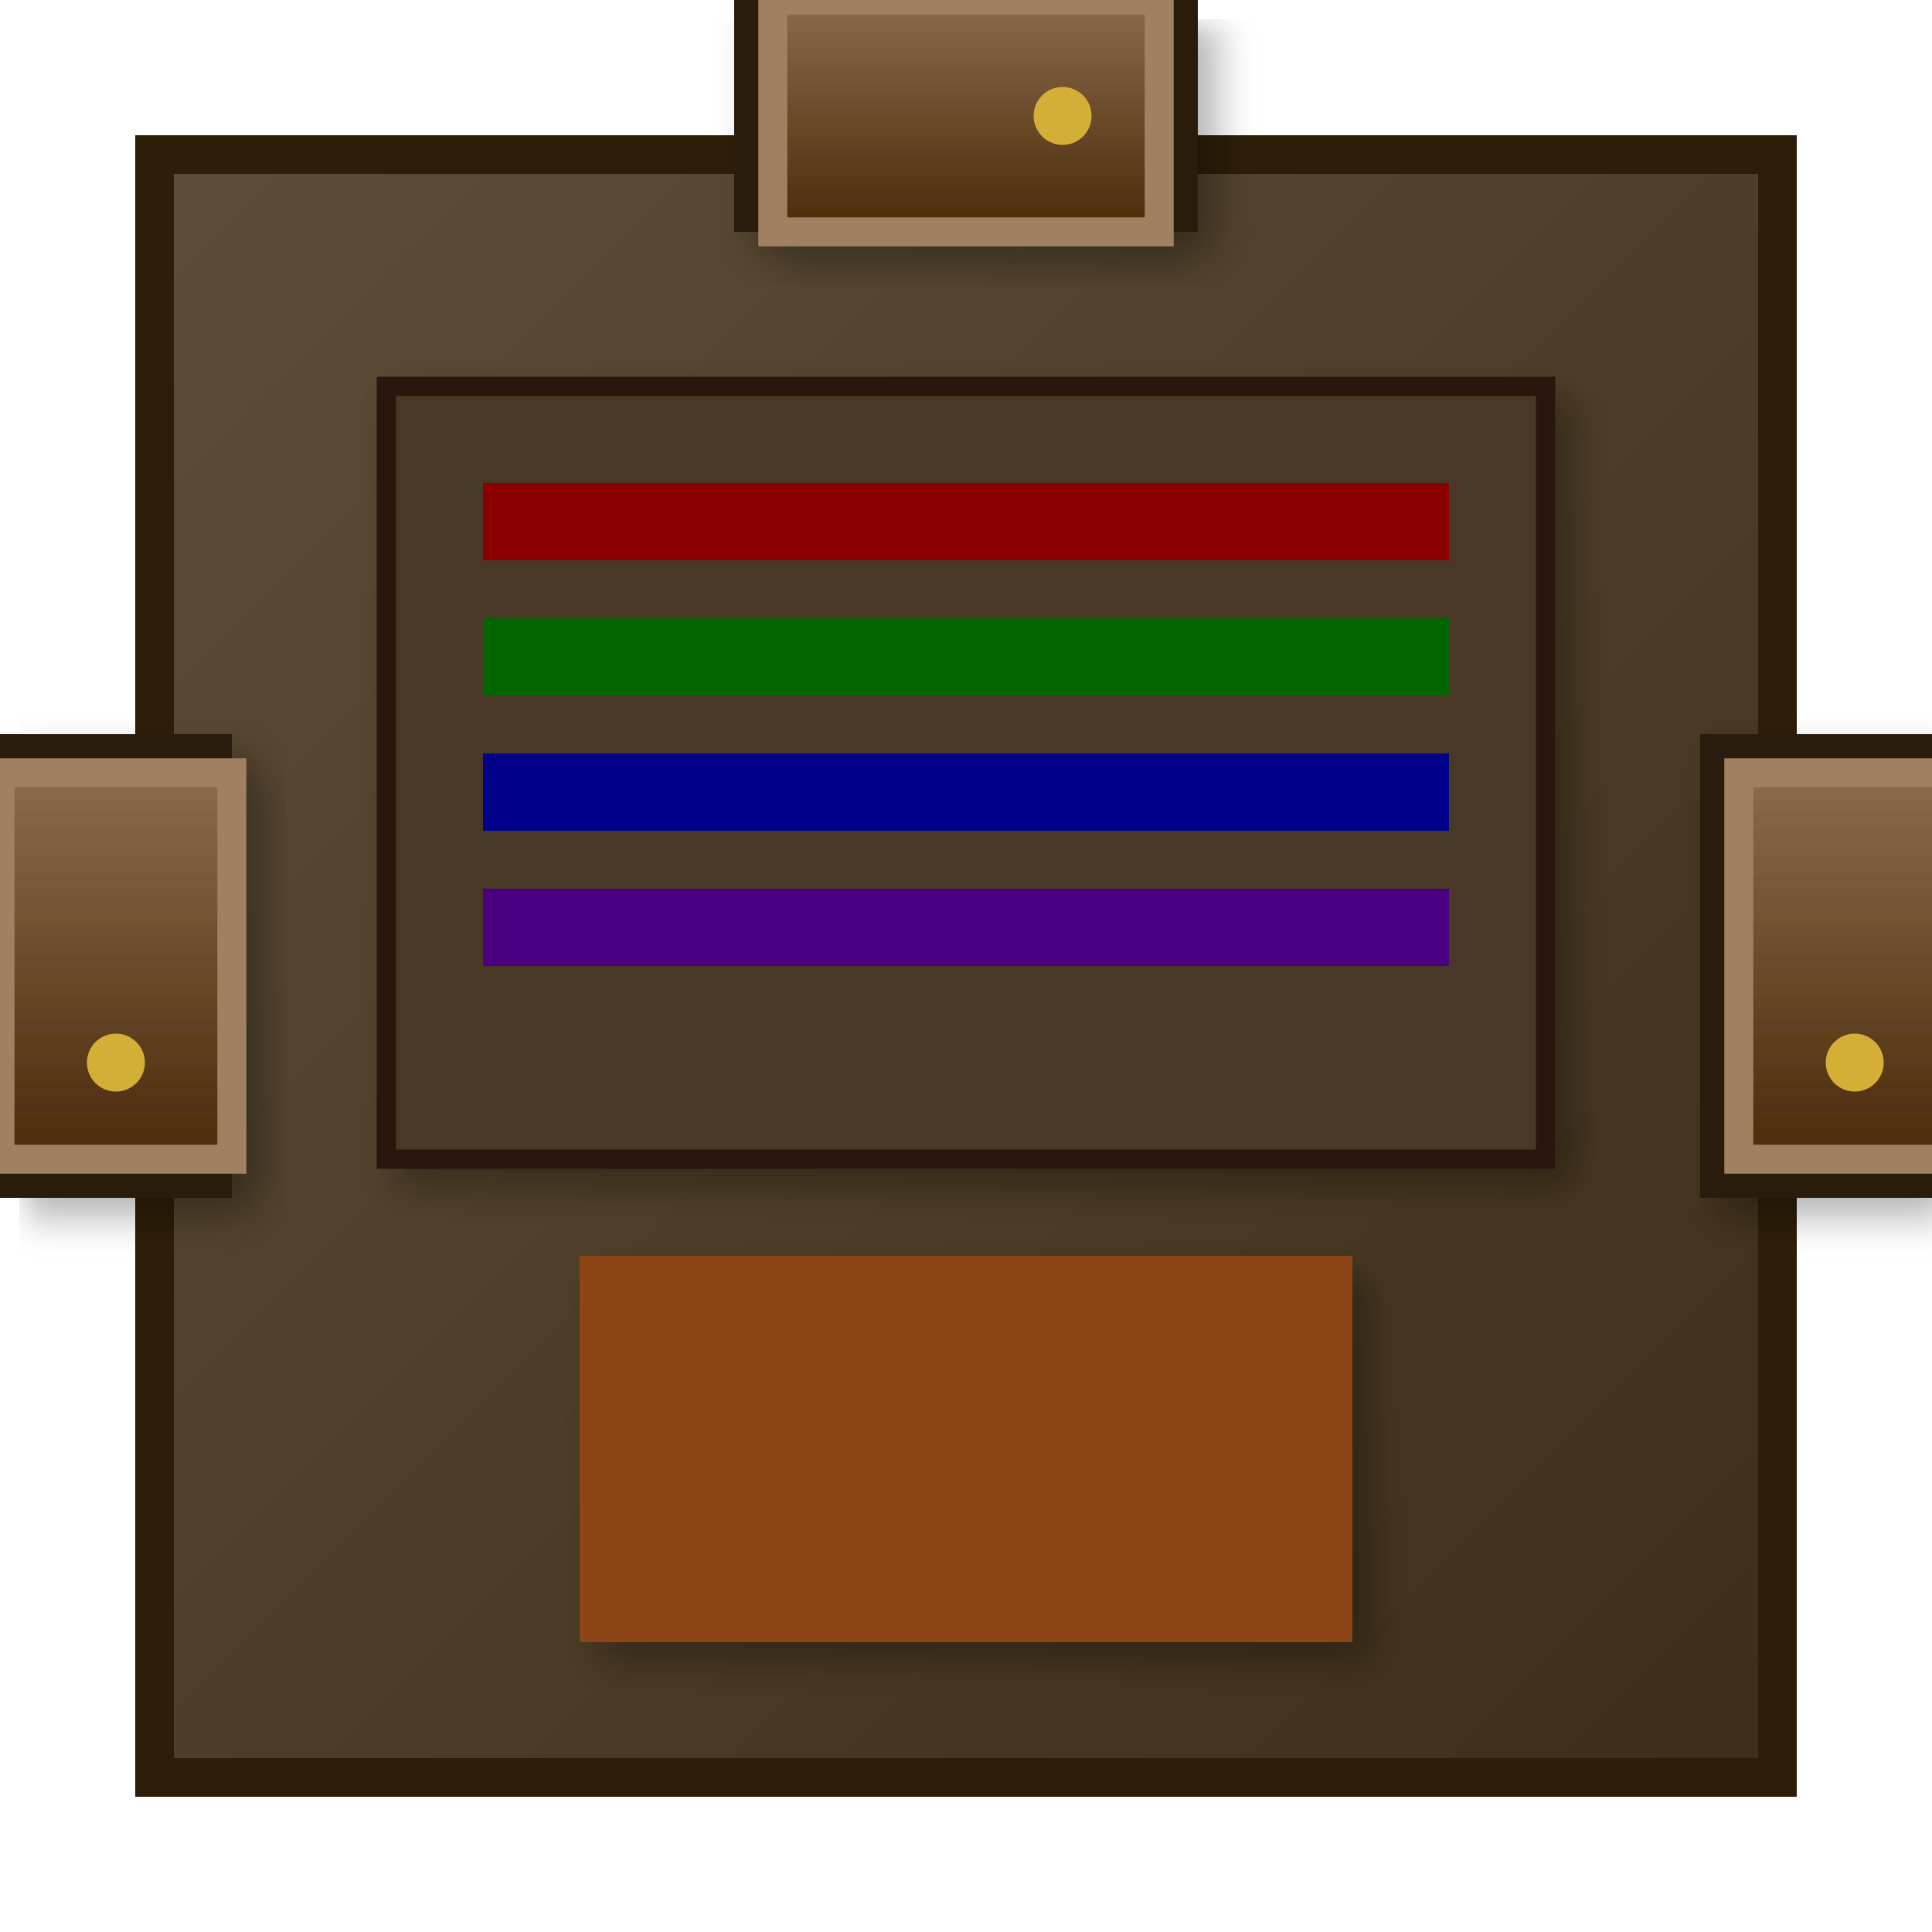
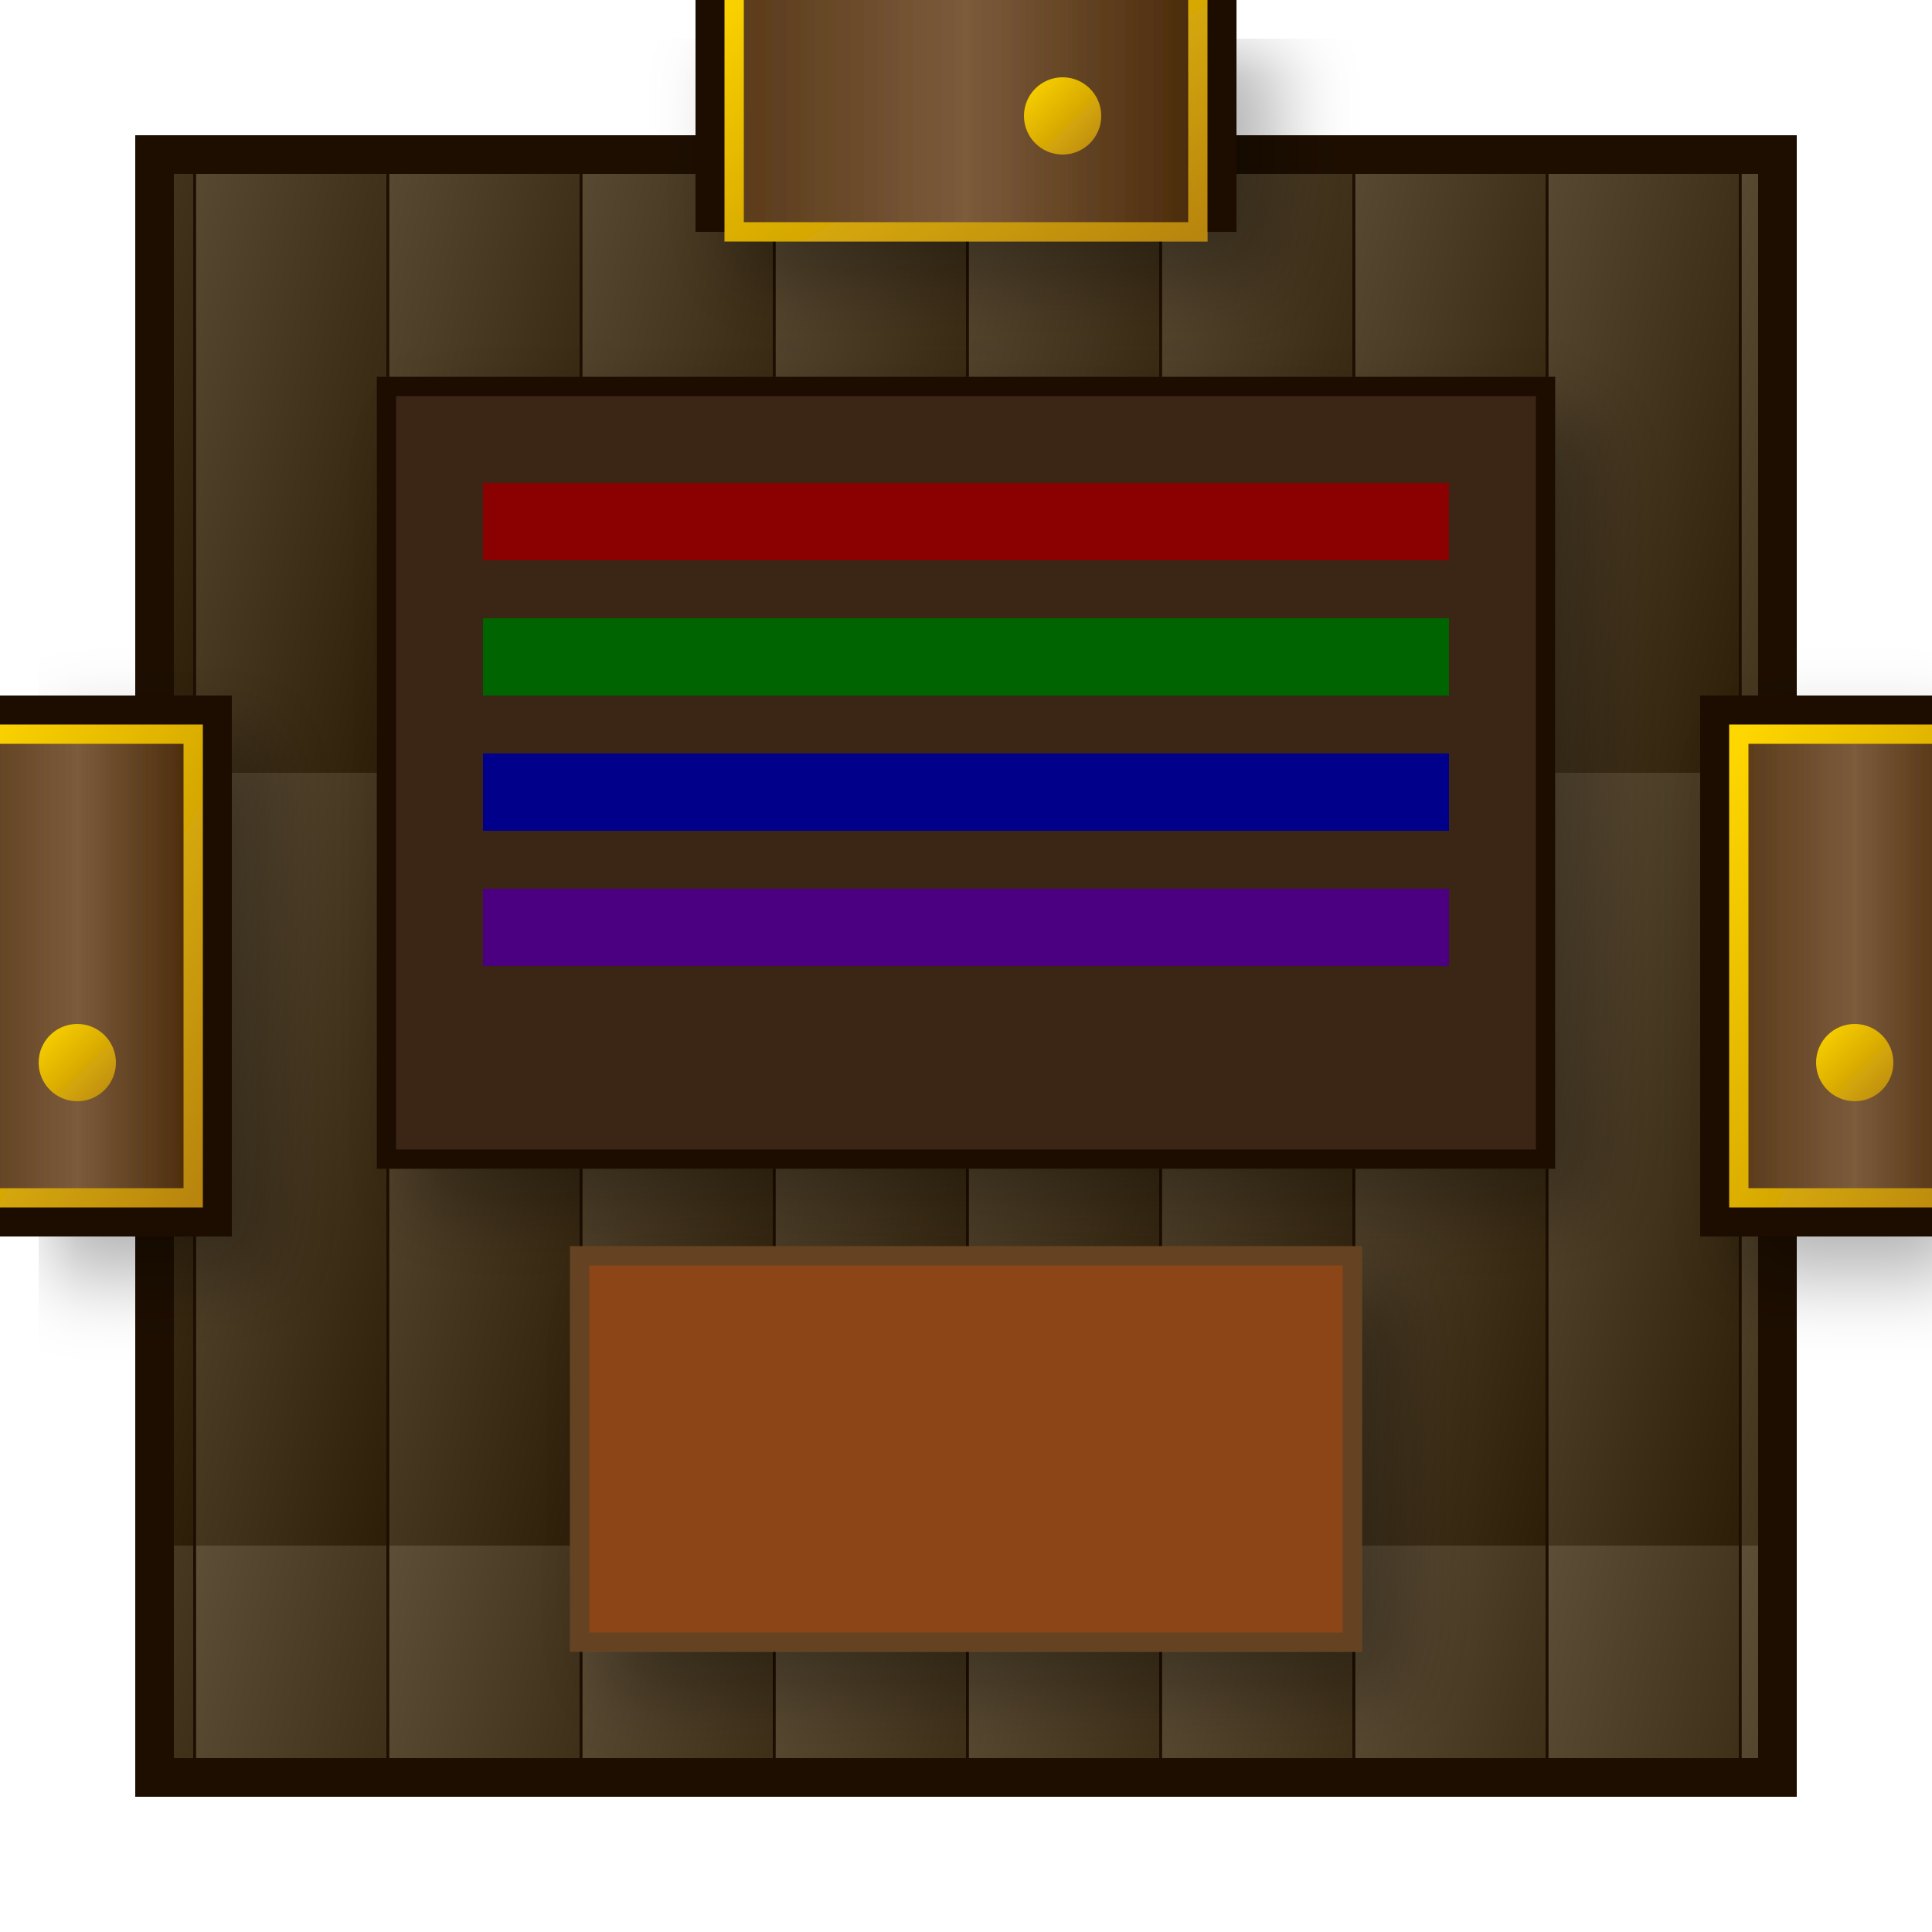
- <svg xmlns="http://www.w3.org/2000/svg" viewBox="0 0 100 100" width="300" height="300">
+ <svg xmlns="http://www.w3.org/2000/svg" viewBox="0 0 100 100" width="400" height="400">
  <defs>
    <linearGradient id="floorGrad" x1="0%" y1="0%" x2="100%" y2="100%">
      <stop offset="0%" style="stop-color:#5D4E37" />
-       <stop offset="100%" style="stop-color:#3D2E17" />
+       <stop offset="100%" style="stop-color:#2D1E07" />
    </linearGradient>
-     <linearGradient id="doorGrad" x1="0%" y1="0%" x2="0%" y2="100%">
-       <stop offset="0%" style="stop-color:#8B6B4B" />
+     <pattern id="woodPattern" x="0" y="0" width="10" height="40" patternUnits="userSpaceOnUse">
+       <rect width="10" height="40" fill="url(#floorGrad)" />
+       <line x1="0" y1="0" x2="0" y2="40" stroke="#1D0E00" stroke-width="0.3" />
+     </pattern>
+     <linearGradient id="doorWood" x1="0%" y1="0%" x2="100%" y2="0%">
+       <stop offset="0%" style="stop-color:#5A3A1A" />
+       <stop offset="50%" style="stop-color:#7B5B3B" />
      <stop offset="100%" style="stop-color:#4A2A0A" />
    </linearGradient>
-     <filter id="shadow" x="-20%" y="-20%" width="140%" height="140%">
-       <feDropShadow dx="1" dy="1" stdDeviation="1" flood-opacity="0.3" />
+     <linearGradient id="goldTrim" x1="0%" y1="0%" x2="100%" y2="100%">
+       <stop offset="0%" style="stop-color:#FFD700" />
+       <stop offset="100%" style="stop-color:#B8860B" />
+     </linearGradient>
+     <filter id="softShadow" x="-50%" y="-50%" width="200%" height="200%">
+       <feGaussianBlur in="SourceAlpha" stdDeviation="2" />
+       <feOffset dx="2" dy="2" />
+       <feComponentTransfer>
+         <feFuncA type="linear" slope="0.3" />
+       </feComponentTransfer>
+       <feMerge>
+         <feMergeNode />
+         <feMergeNode in="SourceGraphic" />
+       </feMerge>
    </filter>
  </defs>
-   <rect x="8" y="8" width="84" height="84" fill="url(#floorGrad)" stroke="#2D1E07" stroke-width="2" />
-   <g filter="url(#shadow)">
-     <rect x="38" y="-2" width="24" height="14" fill="#2A1A0A" />
-     <rect x="40" y="0" width="20" height="12" fill="url(#doorGrad)" stroke="#A08060" stroke-width="1.5" />
-     <circle cx="55" cy="6" r="1.5" fill="#D4AF37" />
+   <rect x="8" y="8" width="84" height="84" fill="url(#woodPattern)" stroke="#1D0E00" stroke-width="2" />
+   <g filter="url(#softShadow)">
+     <rect x="36" y="-4" width="28" height="16" fill="#1A0A00" />
+     <rect x="38" y="-2" width="24" height="14" fill="url(#doorWood)" />
+     <rect x="38" y="-2" width="24" height="14" fill="none" stroke="url(#goldTrim)" stroke-width="1" />
+     <circle cx="55" cy="6" r="2" fill="url(#goldTrim)" />
  </g>
-   <g filter="url(#shadow)">
-     <rect x="88" y="38" width="14" height="24" fill="#2A1A0A" />
-     <rect x="90" y="40" width="12" height="20" fill="url(#doorGrad)" stroke="#A08060" stroke-width="1.5" />
-     <circle cx="96" cy="55" r="1.5" fill="#D4AF37" />
+   <g filter="url(#softShadow)">
+     <rect x="88" y="36" width="16" height="28" fill="#1A0A00" />
+     <rect x="90" y="38" width="12" height="24" fill="url(#doorWood)" />
+     <rect x="90" y="38" width="12" height="24" fill="none" stroke="url(#goldTrim)" stroke-width="1" />
+     <circle cx="96" cy="55" r="2" fill="url(#goldTrim)" />
  </g>
-   <g filter="url(#shadow)">
-     <rect x="-2" y="38" width="14" height="24" fill="#2A1A0A" />
-     <rect x="0" y="40" width="12" height="20" fill="url(#doorGrad)" stroke="#A08060" stroke-width="1.5" />
-     <circle cx="6" cy="55" r="1.5" fill="#D4AF37" />
+   <g filter="url(#softShadow)">
+     <rect x="-4" y="36" width="16" height="28" fill="#1A0A00" />
+     <rect x="-2" y="38" width="12" height="24" fill="url(#doorWood)" />
+     <rect x="-2" y="38" width="12" height="24" fill="none" stroke="url(#goldTrim)" stroke-width="1" />
+     <circle cx="4" cy="55" r="2" fill="url(#goldTrim)" />
  </g>
-   <rect x="20" y="20" width="60" height="40" fill="#4A3728" stroke="#2A1708" filter="url(#shadow)" />
+   <rect x="20" y="20" width="60" height="40" fill="#3A2718" stroke="#1A0700" filter="url(#softShadow)" />
  <rect x="25" y="25" width="50" height="4" fill="#8B0000" />
  <rect x="25" y="32" width="50" height="4" fill="#006400" />
  <rect x="25" y="39" width="50" height="4" fill="#00008B" />
  <rect x="25" y="46" width="50" height="4" fill="#4B0082" />
-   <rect x="30" y="65" width="40" height="20" fill="#8B4513" filter="url(#shadow)" />
+   <rect x="30" y="65" width="40" height="20" fill="#8B4513" stroke="#654321" filter="url(#softShadow)" />
</svg>
